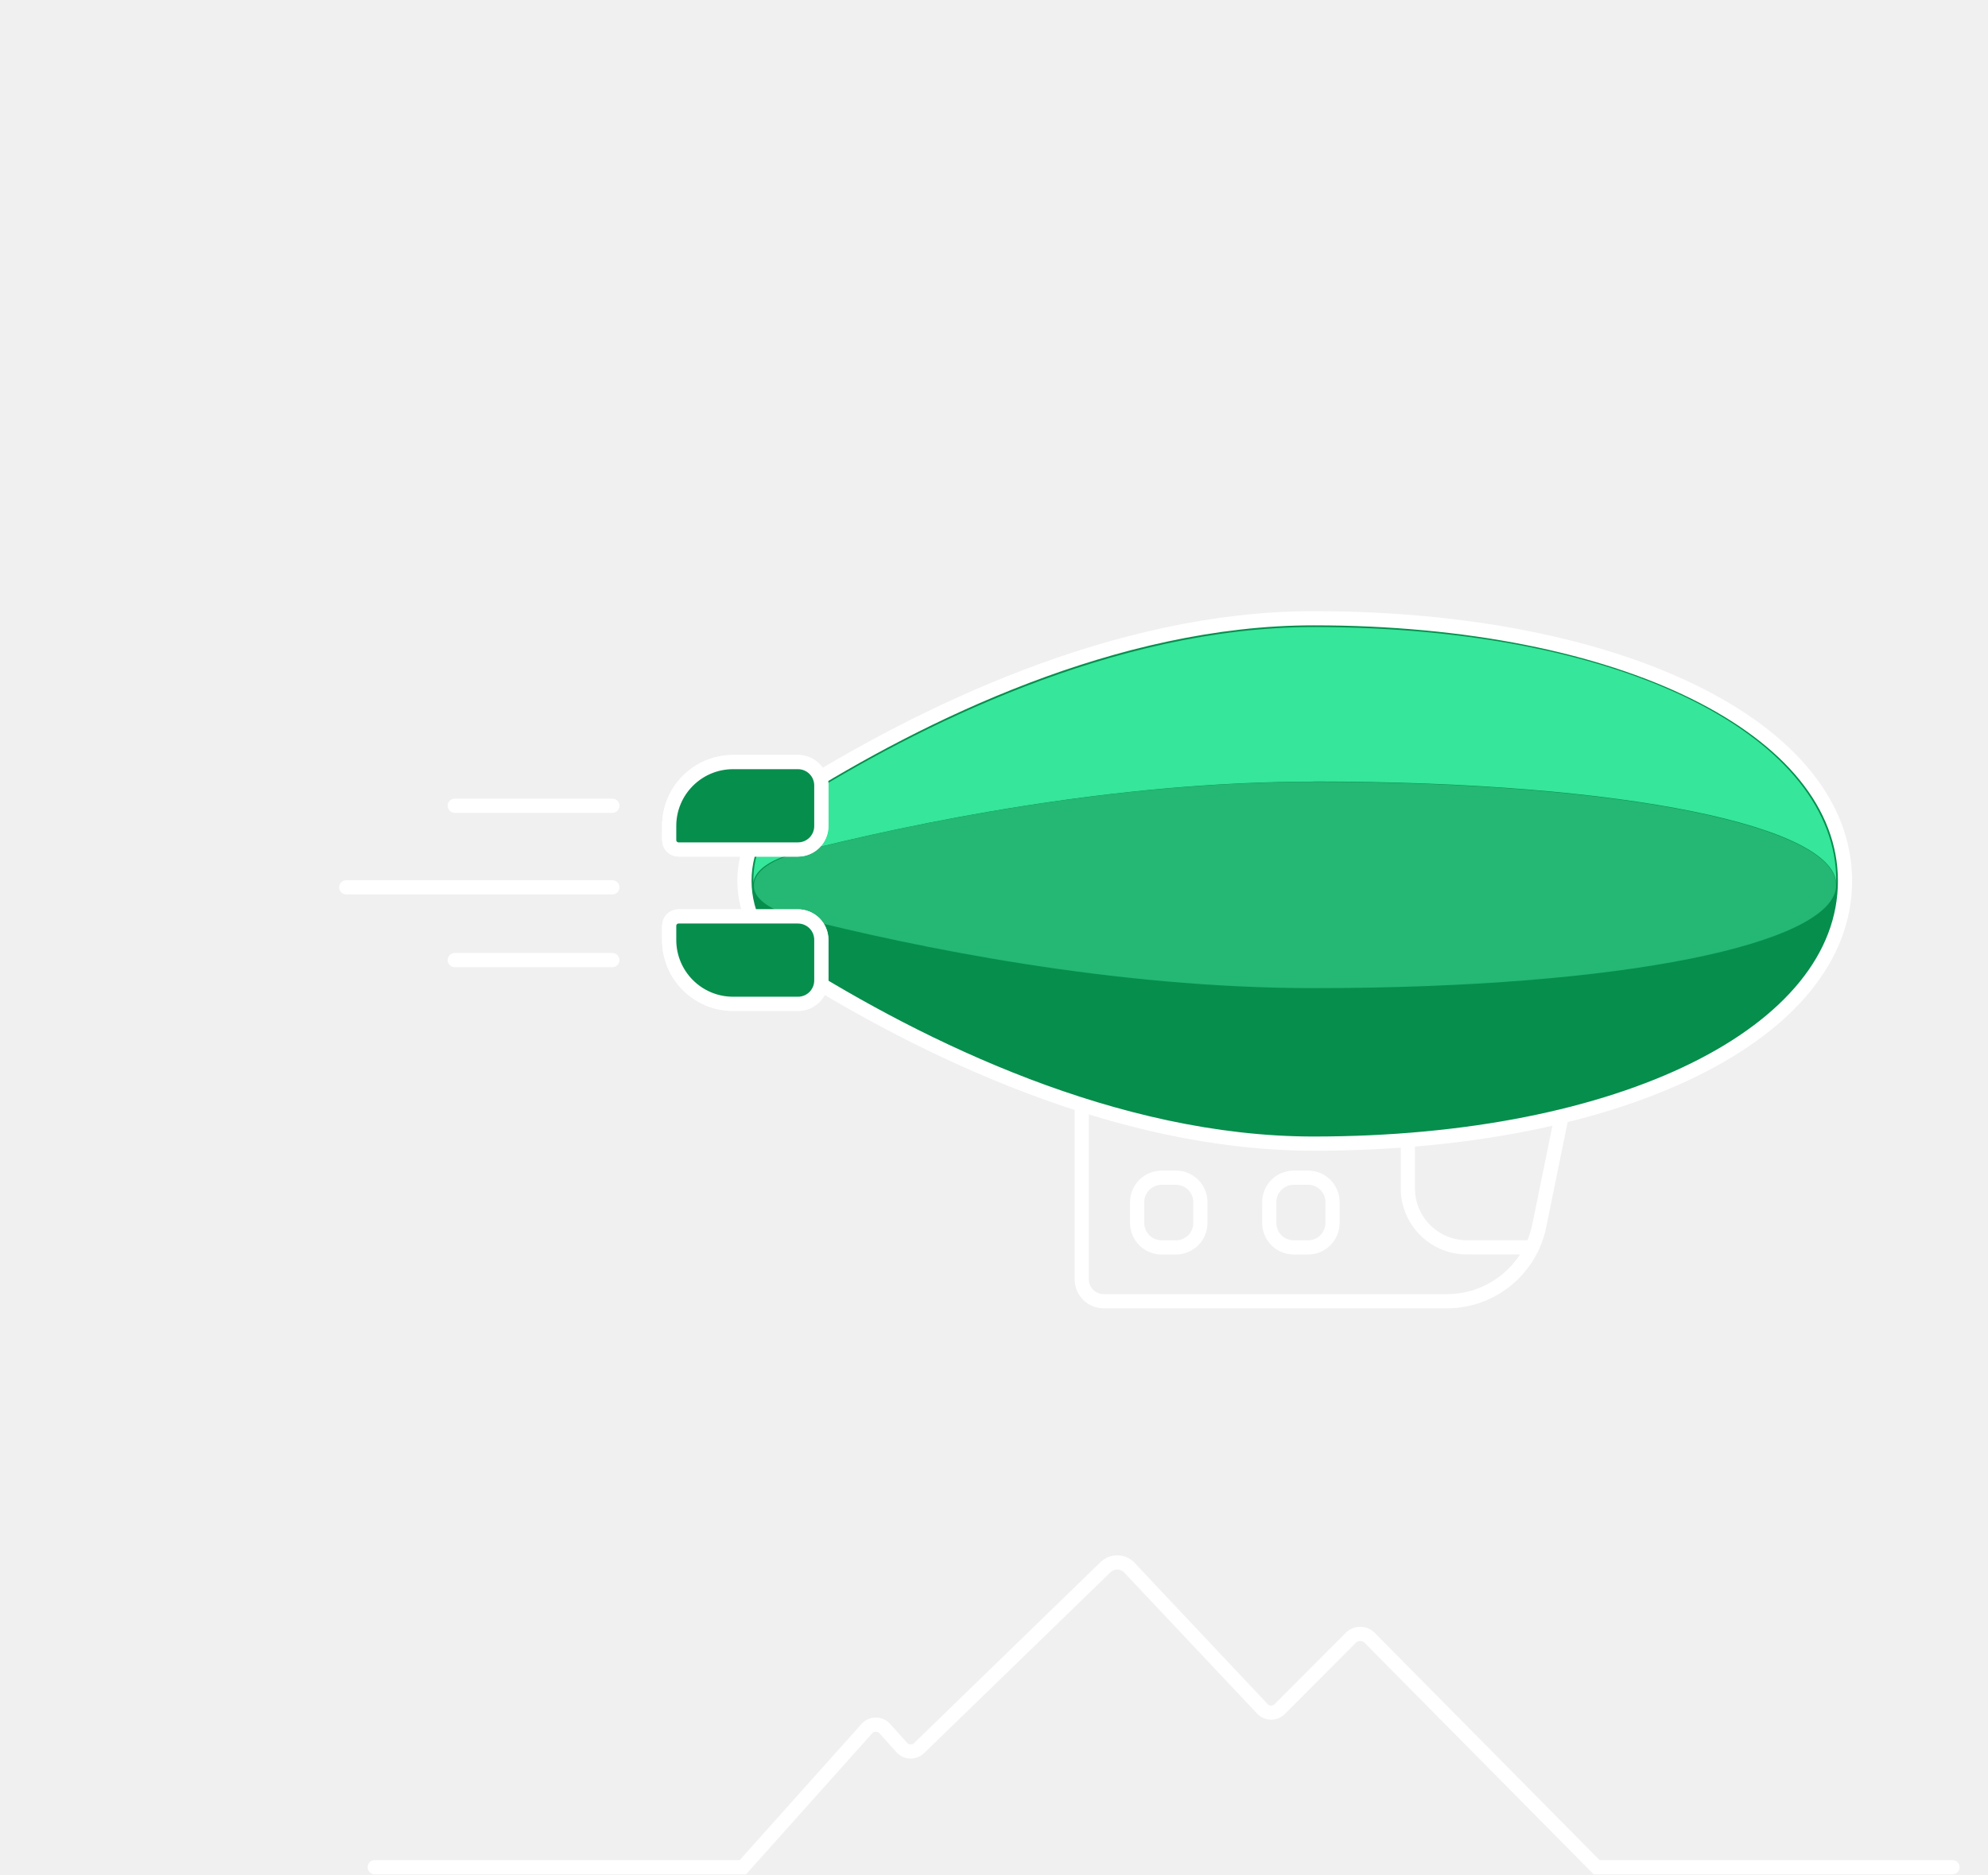
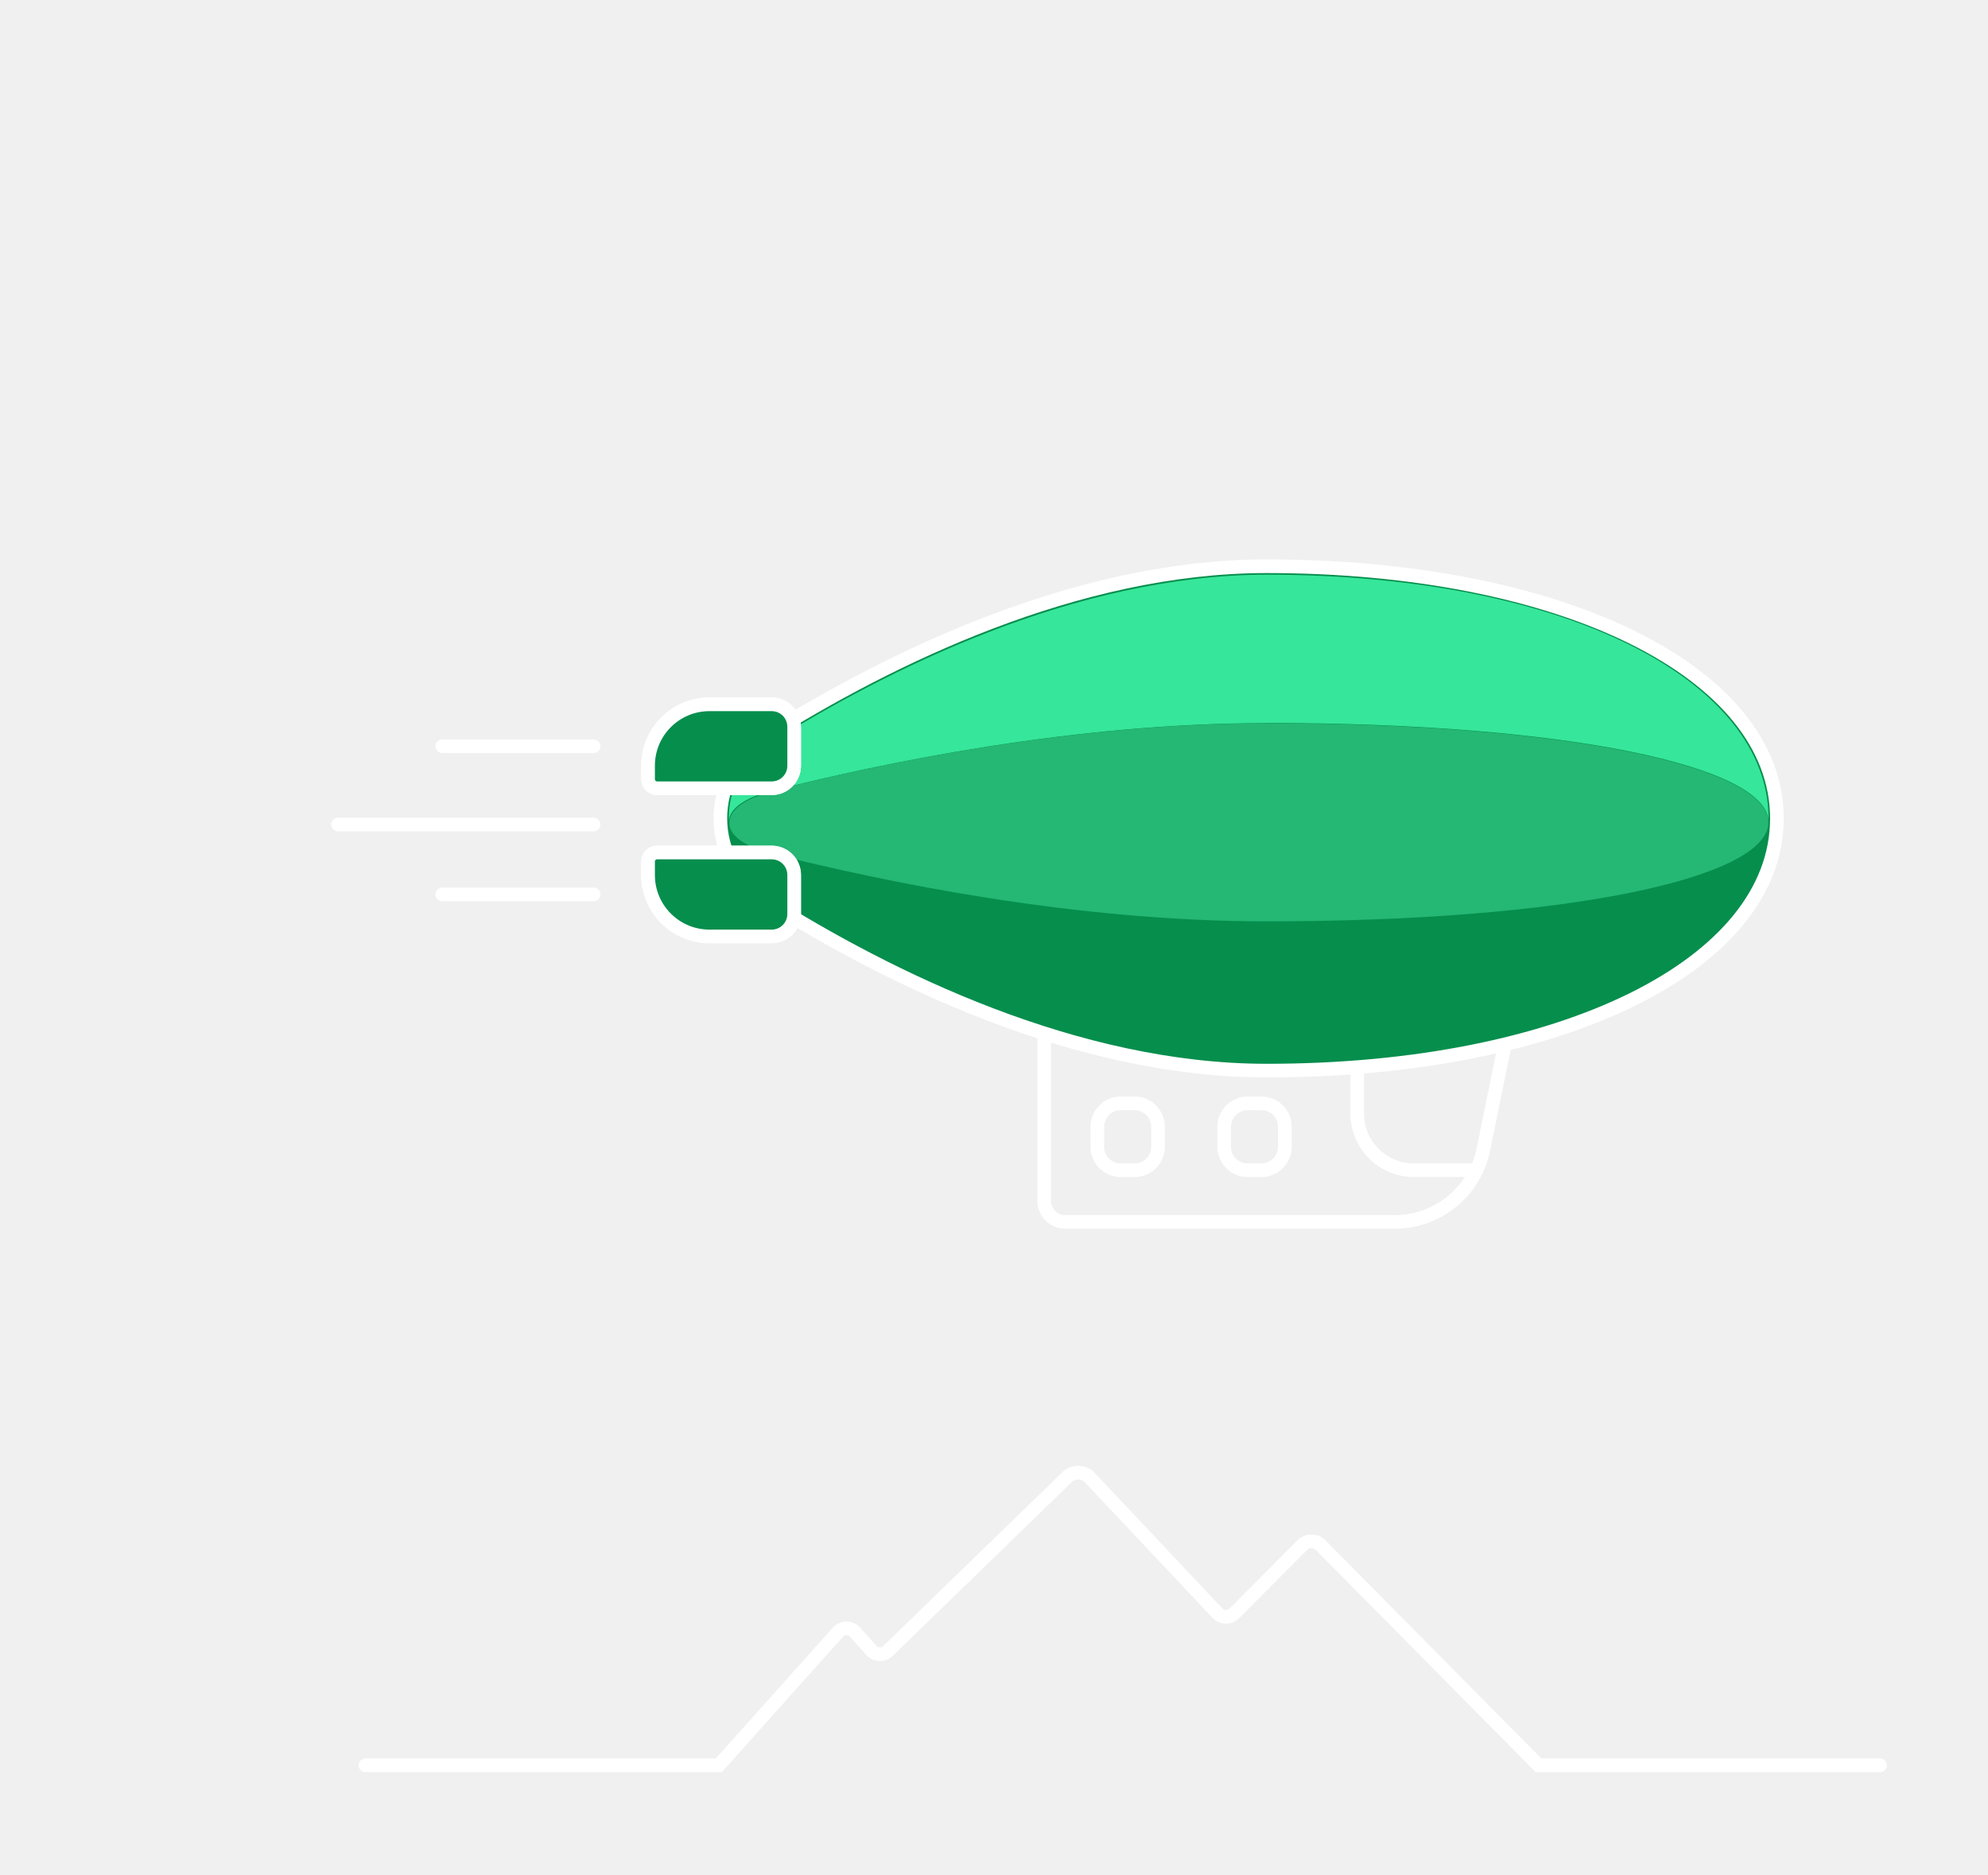
- <svg xmlns="http://www.w3.org/2000/svg" viewBox="20 73 280 250" width="350" height="330">
+ <svg xmlns="http://www.w3.org/2000/svg" viewBox="20 70 290 275" width="350" height="330">
  <g>
    <animate id="airship" attributeType="CSS" attributeName="opacity" dur="0.5s" begin="shipBody.begin+2.5s" from="1" to="0" fill="freeze" />
    <g>
      <animateTransform attributeName="transform" type="skewY" values="0; 1; 0; -1; 0" dur="3s" begin="shipBody.begin" calcMode="linear" repeatCount="indefinite" />
      <path d="M175.44,249.28h48.36a13.27,13.27,0,0,0,13-10.65l3.74-18.32H172.36v25.89A3.09,3.09,0,0,0,175.44,249.28Z" fill="none" stroke="#fff" stroke-linecap="round" stroke-linejoin="round" stroke-width="2" />
      <path d="M235.79,241.69h-9.22a8.31,8.31,0,0,1-8.28-8.31V220.31" fill="none" stroke="#fff" stroke-linecap="round" stroke-miterlimit="10" stroke-width="2" />
      <path d="M204.25,231.88h-2.05a3.45,3.45,0,0,0-3.43,3.45v2.92a3.45,3.45,0,0,0,3.43,3.45h2.05a3.45,3.45,0,0,0,3.43-3.45v-2.92A3.44,3.44,0,0,0,204.25,231.88Z" fill="none" stroke="#fff" stroke-linecap="round" stroke-linejoin="round" stroke-width="2" />
      <path d="M185.64,231.88h-2.05a3.45,3.45,0,0,0-3.43,3.45v2.92a3.45,3.45,0,0,0,3.43,3.45h2.05a3.45,3.45,0,0,0,3.43-3.45v-2.92A3.45,3.45,0,0,0,185.64,231.88Z" fill="none" stroke="#fff" stroke-linecap="round" stroke-linejoin="round" stroke-width="2" />
    </g>
    <g>
      <path d="M205,227.08c43.38,0,74.86-15.55,74.86-37s-31.48-37-74.86-37c-27.94,0-55.36,13.53-73.46,24.87a14.3,14.3,0,0,0,0,24.21c18.09,11.33,45.52,24.87,73.46,24.87" fill="#068e4d" />
      <path d="M205,227.08c43.38,0,74.86-15.55,74.86-37s-31.48-37-74.86-37c-27.94,0-55.36,13.53-73.46,24.87a14.3,14.3,0,0,0,0,24.21C149.63,213.54,177.06,227.08,205,227.08Z" fill="none" stroke="#fff" stroke-width="2" />
      <path d="M205,176.09c-28.23,0-56.07,5.76-72.81,10-3.95,1-6,2.66-6.08,4.34A12.93,12.93,0,0,1,132.18,179c16.74-10.5,44.58-24.68,72.81-24.68,44.81,0,73.64,16,73.64,35.75,0,0.12,0,.24,0,0.37-0.37-7.95-29.1-14.37-73.63-14.37" fill="#36e69a" />
      <path d="M132.18,195.12c16.74,4.27,44.58,10,72.81,10,44.14,0,72.75-6.32,73.6-14.18-0.86,19.34-29.45,34.86-73.6,34.86-28.23,0-56.07-14.19-72.81-24.68a12.88,12.88,0,0,1-6-10.18c0.26,1.61,2.26,3.18,6,4.14" fill="#068e4d" />
      <path d="M132.18,186.12c16.74-4.27,44.58-10,72.81-10,44.53,0,73.26,6.43,73.61,14.38,0,0.17,0,.34,0,0.51-0.85,7.86-29.45,14.17-73.6,14.17-28.23,0-56.07-5.76-72.81-10-3.79-1-5.79-2.53-6-4.13l0-.51c0.13-1.69,2.15-3.36,6.1-4.37" fill="#25b774">
        <animate id="shipBody" attributeName="d" values="M132.18,186.12C148.92,181.85,176.76,176.12,204.99,176.12C249.52,176.12,278.25,182.55,278.6,190.5C278.6,190.67,278.6,190.84,278.6,191.01C277.75,198.87,249.15,205.18,205,205.18C176.77,205.18,148.93,199.42,132.19,195.18C128.4,194.18,126.4,192.65,126.19,191.05L126.19,190.54C126.32,188.85,128.34,187.18,132.29,186.17; M132.18,183.45C148.92,179.135,176.76,173.343,204.99,173.343C249.52,173.343,278.25,179.842,278.6,187.877C278.6,188.049,278.6,188.221,278.6,188.393C277.75,196.337,249.15,202.715,205,202.715C176.77,202.715,148.93,196.893,132.19,192.607C128.4,191.597,126.4,190.05,126.19,188.433L126.19,187.918C126.32,186.21,128.34,184.522,132.29,183.501; M132.18,186.12C148.92,181.85,176.76,176.12,204.99,176.12C249.52,176.12,278.25,182.55,278.6,190.5C278.6,190.67,278.6,190.84,278.6,191.01C277.75,198.87,249.15,205.18,205,205.18C176.77,205.18,148.93,199.42,132.19,195.18C128.4,194.18,126.4,192.65,126.19,191.05L126.19,190.54C126.32,188.85,128.34,187.18,132.29,186.17; M132.18,186.605C148.92,182.068,176.76,175.979,204.99,175.979C249.52,175.979,278.25,182.811,278.6,191.259C278.6,191.439,278.6,191.62,278.6,191.8C277.75,200.152,249.15,206.857,205,206.857C176.77,206.857,148.93,200.736,132.19,196.231C128.4,195.169,126.4,193.543,126.19,191.843L126.19,191.301C126.32,189.505,128.34,187.731,132.29,186.658; M132.18,186.12C148.92,181.85,176.76,176.12,204.99,176.12C249.52,176.12,278.25,182.55,278.6,190.5C278.6,190.67,278.6,190.84,278.6,191.01C277.75,198.87,249.15,205.18,205,205.18C176.77,205.18,148.93,199.42,132.19,195.18C128.4,194.18,126.4,192.65,126.19,191.05L126.19,190.54C126.32,188.85,128.34,187.18,132.29,186.17" dur="3s" calcMode="linear" repeatCount="indefinite" />
      </path>
    </g>
    <g id="shipTail">
      <g id="frontTail">
        <animateTransform attributeName="transform" type="translate" values="0 0; 0 1; 0 0; 0 -1; 0 0" dur="3s" begin="shipBody.begin" calcMode="linear" repeatCount="indefinite" />
        <path d="M123.23,173.34h9.16a3.29,3.29,0,0,1,3.29,3.3v5.71a3.29,3.29,0,0,1-3.29,3.3H115.57a1.32,1.32,0,0,1-1.32-1.32v-2a9,9,0,0,1,9-9" fill="#068e4d" />
        <path d="M123.23,173.34h9.16a3.29,3.29,0,0,1,3.29,3.3v5.71a3.29,3.29,0,0,1-3.29,3.3H115.57a1.32,1.32,0,0,1-1.32-1.32v-2A9,9,0,0,1,123.23,173.34Z" fill="none" stroke="#fff" stroke-linecap="round" stroke-linejoin="round" stroke-width="2" />
        <path d="M123.23,207.39h9.16a3.29,3.29,0,0,0,3.29-3.3v-5.71a3.29,3.29,0,0,0-3.29-3.3H115.57a1.32,1.32,0,0,0-1.32,1.32v2a9,9,0,0,0,9,9" fill="#068e4d" />
        <path d="M123.23,207.39h9.16a3.29,3.29,0,0,0,3.29-3.3v-5.71a3.29,3.29,0,0,0-3.29-3.3H115.57a1.32,1.32,0,0,0-1.32,1.32v2A9,9,0,0,0,123.23,207.39Z" fill="none" stroke="#fff" stroke-linecap="round" stroke-linejoin="round" stroke-width="2" />
      </g>
      <g id="backTail">
        <animateTransform attributeName="transform" type="translate" values="0 0; 0 -3; 0 0; 0 3; 0 0" dur="3s" begin="shipBody.begin" calcMode="linear" repeatCount="indefinite" />
        <path d="M123.23,173.34h9.16a3.29,3.29,0,0,1,3.29,3.3v5.71a3.29,3.29,0,0,1-3.29,3.3H115.57a1.32,1.32,0,0,1-1.32-1.32v-2a9,9,0,0,1,9-9" fill="#068e4d" />
        <path d="M123.23,173.34h9.16a3.29,3.29,0,0,1,3.29,3.3v5.71a3.29,3.29,0,0,1-3.29,3.3H115.57a1.32,1.32,0,0,1-1.32-1.32v-2A9,9,0,0,1,123.23,173.34Z" fill="none" stroke="#fff" stroke-linecap="round" stroke-linejoin="round" stroke-width="2" />
        <path d="M123.23,207.39h9.16a3.29,3.29,0,0,0,3.29-3.3v-5.71a3.29,3.29,0,0,0-3.29-3.3H115.57a1.32,1.32,0,0,0-1.32,1.32v2a9,9,0,0,0,9,9" fill="#068e4d" />
        <path d="M123.23,207.39h9.16a3.29,3.29,0,0,0,3.29-3.3v-5.71a3.29,3.29,0,0,0-3.29-3.3H115.57a1.32,1.32,0,0,0-1.32,1.32v2A9,9,0,0,0,123.23,207.39Z" fill="none" stroke="#fff" stroke-linecap="round" stroke-linejoin="round" stroke-width="2" />
      </g>
    </g>
    <g id="firstCloud" opacity="0">
      <animate attributeType="CSS" attributeName="opacity" dur="0.5s" begin="shipBody.begin" from="0" to="1" fill="freeze" />
      <animate attributeType="CSS" attributeName="opacity" dur="0.5s" begin="shipBody.begin+1.5s" from="1" to="0" fill="freeze" />
      <line x1="68.95" y1="107.8" x2="131.86" y2="107.8" fill="none" stroke="#fff" stroke-linecap="round" stroke-miterlimit="10" stroke-width="2">
        <animateTransform attributeName="transform" type="translate" from="320" to="20" dur="2s" begin="shipBody.begin" fill="freeze" />
      </line>
      <path d="M41.77,97.54H77.06a12.4,12.4,0,1,1,24.8,0h17.93" fill="none" stroke="#fff" stroke-linecap="round" stroke-miterlimit="10" stroke-width="2">
        <animateTransform attributeName="transform" type="translate" from="320" to="0" dur="2s" begin="shipBody.begin" fill="freeze" />
      </path>
    </g>
    <g id="secondCloud" opacity="0">
      <animate attributeType="CSS" attributeName="opacity" begin="shipBody.begin+1.5s" dur="0.5s" from="0" to="1" fill="freeze" />
      <animate attributeType="CSS" attributeName="opacity" dur="0.5s" begin="shipBody.begin+2.5s" from="1" to="0" fill="freeze" />
      <line x1="258.96" y1="93.19" x2="298.74" y2="93.19" fill="none" stroke="#fff" stroke-linecap="round" stroke-miterlimit="10" stroke-width="2">
        <animateTransform attributeName="transform" type="translate" from="30" to="-200" dur="2s" begin="shipBody.begin+1.5s" />
      </line>
      <g>
        <animateTransform attributeName="transform" type="translate" from="30" to="-220" begin="shipBody.begin+1.5s" dur="2s" />
        <path d="M278.75,82.91H251.39a12.4,12.4,0,1,0-24.8,0H208.65" fill="none" stroke="#fff" stroke-linecap="round" stroke-miterlimit="10" stroke-width="2" />
        <line x1="287.01" y1="82.91" x2="309.21" y2="82.91" fill="none" stroke="#fff" stroke-linecap="round" stroke-miterlimit="10" stroke-width="2" />
      </g>
    </g>
    <g id="shipFire">
      <line x1="106.25" y1="179.49" x2="84.05" y2="179.49" fill="none" stroke="#fff" stroke-linecap="round" stroke-miterlimit="10" stroke-width="2">
        <animate attributeType="XML" attributeName="x2" values="84.05; 92.05" dur="0.2s" repeatCount="indefinite" />
      </line>
      <line x1="106.25" y1="201.23" x2="84.05" y2="201.23" fill="none" stroke="#fff" stroke-linecap="round" stroke-miterlimit="10" stroke-width="2">
        <animate attributeType="XML" attributeName="x2" values="84.05; 92.05" dur="0.2s" repeatCount="indefinite" />
      </line>
      <line x1="106.25" y1="190.98" x2="68.77" y2="190.98" fill="none" stroke="#fff" stroke-linecap="round" stroke-miterlimit="10" stroke-width="2">
        <animate attributeType="XML" attributeName="x2" values="68.77; 74.05" dur="0.2s" repeatCount="indefinite" />
      </line>
    </g>
    <g id="mountains">
      <path d="M295,329H244.88L212.8,296.58a1.89,1.89,0,0,0-2.44,0l-10.2,10.23a1.72,1.72,0,0,1-2.25,0l-19-20.17a2.4,2.4,0,0,0-3.1,0l-26.42,25.64a1.71,1.71,0,0,1-2.25,0l-2.63-2.92a1.71,1.71,0,0,0-2.31,0L124.63,329H72.78" fill="none" stroke="#fff" stroke-linecap="round" stroke-miterlimit="10" stroke-width="2">
        <animate attributeName="d" from="M295,329H244.88L212.8,296.58a1.89,1.89,0,0,0-2.44,0l-10.2,10.23a1.72,1.72,0,0,1-2.25,0l-19-20.17a2.4,2.4,0,0,0-3.1,0l-26.42,25.64a1.71,1.71,0,0,1-2.25,0l-2.63-2.92a1.71,1.71,0,0,0-2.31,0L124.63,329H72.78" to="M289.94,328.963L244.88,328.963L212.8,327.941C212.096,327.922,211.064,327.922,210.36,327.941L200.16,328.275C199.514,328.294,198.556,328.294,197.91,328.275L178.91,327.617C178.015,327.592,176.705,327.592,175.81,327.617L149.39,328.454C148.746,328.472,147.784,328.472,147.14,328.454L144.51,328.359C143.856,328.339,142.854,328.339,142.2,328.359L124.63,329L80.78,329" dur="1.5s" begin="shipBody.begin+2s" calcMode="linear" fill="freeze" />
      </path>
    </g>
  </g>
  <g opacity="0">
    <animate id="showWindow" attributeType="CSS" attributeName="opacity" dur="0.5s" begin="airship.end-0.5s" from="0" to="1" fill="freeze" />
    <path d="M204.25,231.88h-2.05a3.45,3.45,0,0,0-3.43,3.45v2.92a3.45,3.45,0,0,0,3.43,3.45h2.05a3.45,3.45,0,0,0,3.43-3.45v-2.92A3.44,3.44,0,0,0,204.25,231.88Z" fill="none" stroke="#fff" stroke-linecap="round" stroke-linejoin="round" stroke-width="2">
      <animate attributeType="CSS" attributeName="opacity" dur="0.5s" begin="airship.end-0.5s" from="0" to="1" fill="freeze" />
      <animate attributeName="d" from="M204.25,231.88h-2.05a3.45,3.45,0,0,0-3.43,3.45v2.92a3.45,3.45,0,0,0,3.43,3.45h2.05a3.45,3.45,0,0,0,3.43-3.45v-2.92A3.44,3.44,0,0,0,204.25,231.88Z" to="M275,225.43H257.87a17.6,17.6,0,0,1-17.52-17.58V170a17.6,17.6,0,0,1,17.52-17.58H275A17.6,17.6,0,0,1,292.51,170v37.83A17.61,17.61,0,0,1,275,225.43Z" dur="0.5s" begin="airship.end-0.5s" fill="freeze" />
    </path>
  </g>
  <g id="cloudsInWindow" opacity="0">
    <animate attributeType="CSS" attributeName="opacity" dur="0.5s" begin="showWindow.begin+0.5s" from="0" to="1" fill="freeze" />
    <defs>
      <clipPath id="window">
        <path d="M275,225.43H257.87a17.6,17.6,0,0,1-17.52-17.58V170a17.6,17.6,0,0,1,17.52-17.58H275A17.6,17.6,0,0,1,292.51,170v37.83A17.61,17.61,0,0,1,275,225.43Z" />
      </clipPath>
    </defs>
    <g clip-path="url(#window)">
      <g transform="scale(0.3) translate(220 180)">
        <animateTransform attributeName="transform" type="translate" begin="showWindow.begin" from="220 170" to="-150 170" dur="3.5s" repeatCount="indefinite" />
        <line x1="28.18" y1="38.34" x2="91.09" y2="38.34" fill="none" stroke="#fff" stroke-linecap="round" stroke-miterlimit="10" stroke-width="2" />
        <path d="M41.77,97.54H77.06a12.4,12.4,0,1,1,24.8,0h17.93" transform="translate(-40.77 -69.46)" fill="none" stroke="#fff" stroke-linecap="round" stroke-miterlimit="10" stroke-width="2" />
        <line x1="218.19" y1="23.72" x2="257.97" y2="23.72" fill="none" stroke="#fff" stroke-linecap="round" stroke-miterlimit="10" stroke-width="2" />
        <path d="M278.75,82.91H251.39a12.4,12.4,0,1,0-24.8,0H208.65" transform="translate(-40.77 -69.46)" fill="none" stroke="#fff" stroke-linecap="round" stroke-miterlimit="10" stroke-width="2" />
        <line x1="246.24" y1="13.45" x2="268.43" y2="13.45" fill="none" stroke="#fff" stroke-linecap="round" stroke-miterlimit="10" stroke-width="2" />
      </g>
    </g>
  </g>
  <g id="ski" opacity="0">
    <animate attributeType="CSS" attributeName="opacity" dur="2s" begin="showWindow.end" from="0" to="1" fill="freeze" />
    <animateTransform attributeName="transform" type="translate" from="-240" to="0" begin="showWindow.end" dur="0.5s" fill="freeze" />
    <path d="M91.14,327.79a2.2,2.2,0,0,1-2-2.36l13.66-193.17c1.1-15.49-4.8-21.92-8.75-24.47a1.35,1.35,0,0,1,.53-2.45C103,104,122.18,104,120,134.19L106.43,326.67a2.2,2.2,0,0,1-2.35,2Z" fill="#fff" />
    <path d="M124.5,328.17a2.2,2.2,0,0,1-2.17-2.23l2.24-193.63c0.19-15.53-6.07-21.61-10.16-23.91a1.35,1.35,0,0,1,.39-2.47c8.36-1.9,27.49-3,27.15,27.28l-2.25,192.93a2.2,2.2,0,0,1-2.22,2.18Z" fill="#fff" />
  </g>
  <g id="chair" opacity="0">
    <animate attributeType="CSS" attributeName="opacity" dur="2s" begin="showWindow.end - 0.02s" from="0" to="1" fill="freeze" />
    <animateTransform attributeName="transform" type="translate" from="-250" to="0" begin="showWindow.end - 0.02s" dur="0.5s" fill="freeze" />
    <path d="M257.5,259.82H196.76V245.63h55.09a9.92,9.92,0,0,1,9.9,9.93,4.26,4.26,0,0,1-4.25,4.25" fill="#a67ee5" />
    <path d="M257.5,259.82H196.76V245.63h55.09a9.92,9.92,0,0,1,9.9,9.93A4.26,4.26,0,0,1,257.5,259.82Z" fill="none" stroke="#fff" stroke-miterlimit="10" stroke-width="2" />
    <polygon points="185.47 328.31 171.5 328.31 165.19 286.72 179.16 286.72 185.47 328.31" fill="#a67ee5" />
    <polygon points="185.47 328.31 171.5 328.31 165.19 286.72 179.16 286.72 185.47 328.31" fill="none" stroke="#fff" stroke-miterlimit="10" stroke-width="2" />
    <polygon points="235.03 328.31 221.06 328.31 214.76 286.72 228.72 286.72 235.03 328.31" fill="#a67ee5" />
    <polygon points="235.03 328.31 221.06 328.31 214.76 286.72 228.72 286.72 235.03 328.31" fill="none" stroke="#fff" stroke-miterlimit="10" stroke-width="2" />
    <path d="M281.33,272.45H225.44a5.59,5.59,0,0,1-5.53-4.77l-10.86-72.24a17.71,17.71,0,0,0-12.49-31.31H141.48L141.16,267l15.77,23.35,47.19,8.39a12.3,12.3,0,0,0,4.22.75h73a13.53,13.53,0,0,0,0-27.06" fill="#a67ee5" />
    <path d="M281.33,272.45H225.44a5.59,5.59,0,0,1-5.53-4.77l-10.86-72.24a17.71,17.71,0,0,0-12.49-31.31H141.48L141.16,267l15.77,23.35,47.19,8.39a12.3,12.3,0,0,0,4.22.75h73A13.53,13.53,0,0,0,281.33,272.45Z" fill="none" stroke="#fff" stroke-miterlimit="10" stroke-width="2" />
    <path d="M162.42,267.69l-10.86-72.24a17.71,17.71,0,1,0-29-13.61,18,18,0,0,0,.79,5.25L138.65,289a12.36,12.36,0,0,0,12.21,10.54h73a13.53,13.53,0,0,0,0-27.05H167.95a5.62,5.62,0,0,1-5.53-4.78" fill="#a67ee5" />
    <path d="M162.42,267.69l-10.86-72.24a17.71,17.71,0,1,0-29-13.61,18,18,0,0,0,.79,5.25L138.65,289a12.36,12.36,0,0,0,12.21,10.54h73a13.53,13.53,0,0,0,0-27.05H167.95A5.62,5.62,0,0,1,162.42,267.69Z" fill="none" stroke="#fff" stroke-miterlimit="10" stroke-width="2" />
    <path d="M206.26,259.82h-72l-2.13-14.19H200.6a9.92,9.92,0,0,1,9.9,9.93,4.26,4.26,0,0,1-4.25,4.25" fill="#a67ee5" />
    <path d="M206.26,259.82h-72l-2.13-14.19H200.6a9.92,9.92,0,0,1,9.9,9.93A4.26,4.26,0,0,1,206.26,259.82Z" fill="none" stroke="#fff" stroke-miterlimit="10" stroke-width="2" />
    <line x1="151.57" y1="195.44" x2="209.05" y2="195.44" fill="none" stroke="#fff" stroke-linecap="round" stroke-miterlimit="10" stroke-width="2" />
    <g>
      <line x1="72.03" y1="329" x2="295.52" y2="329" fill="none" stroke="#fff" stroke-linecap="round" stroke-miterlimit="10" stroke-width="2" />
    </g>
  </g>
  <g id="leaf" opacity="0">
    <animate attributeType="CSS" attributeName="opacity" dur="2s" begin="showWindow.end+0.1s" from="0" to="1" fill="freeze" />
    <animateTransform attributeName="transform" type="translate" from="-240" to="0" begin="showWindow.end+0.1s" dur="0.5s" fill="freeze" />
    <animateTransform attributeType="XML" attributeName="transform" type="rotate" values="0 110 393; 3 110 393; 0 110 393" dur="3.5s" begin="showWindow.end+0.5s" repeatCount="indefinite" />
    <path d="M79.18,194A131,131,0,0,1,94.77,220.9a255,255,0,0,1-20.08-23.55,259,259,0,0,1-17.07-25.88A131.72,131.72,0,0,1,79.18,194" fill="#36e69a" />
    <path d="M80.94,214.39a127.19,127.19,0,0,1,22.8,20.49A242.09,242.09,0,0,1,77.9,219.17a235.86,235.86,0,0,1-23.42-18.7,119.82,119.82,0,0,1,26.46,13.92" fill="#36e69a" />
    <path d="M93.66,205.48a258.38,258.38,0,0,0,10.08,29.39,125.63,125.63,0,0,0-4.5-30.52,135.9,135.9,0,0,0-12.06-29.44,260.33,260.33,0,0,0,6.47,30.57" fill="#36e69a" />
    <path d="M107.32,213.52a250.14,250.14,0,0,0,2.06,30.67,119.93,119.93,0,0,0,3.76-30.05,131.24,131.24,0,0,0-4-31.36,238.1,238.1,0,0,0-1.87,30.74" fill="#25b774" />
    <path d="M83.08,229.56a121.93,121.93,0,0,1,26.29,14.64A225.91,225.91,0,0,1,81.21,235a228.11,228.11,0,0,1-26.37-12.69,113.61,113.61,0,0,1,28.25,7.29" fill="#25b774" />
    <path d="M88.06,243.83A118.11,118.11,0,0,1,115.62,255a211,211,0,0,1-28.78-5.6,220.87,220.87,0,0,1-27.42-9.33,114,114,0,0,1,28.65,3.73" fill="#25b774" />
    <path d="M118.71,224.79a238,238,0,0,0-3.1,30.25,117.11,117.11,0,0,0,8.82-28.54,127.44,127.44,0,0,0,1.42-31.19,213.92,213.92,0,0,0-7.15,29.48" fill="#25b774" />
    <path d="M98.86,262a118.24,118.24,0,0,1,27.07,12.34,212.3,212.3,0,0,1-28.53-6.79,220.78,220.78,0,0,1-27-10.45A114.06,114.06,0,0,1,98.86,262" fill="#068e4d" />
    <path d="M130.27,244.29a236.56,236.56,0,0,0-4.34,30.1,116.94,116.94,0,0,0,10-28.16,127.42,127.42,0,0,0,2.71-31.1,214.43,214.43,0,0,0-8.36,29.16" fill="#068e4d" />
    <path d="M108.9,280.69a118.21,118.21,0,0,1,26.54,13.47,213.62,213.62,0,0,1-28.23-8,221.65,221.65,0,0,1-26.55-11.57,113.82,113.82,0,0,1,28.24,6.08" fill="#068e4d" />
    <path d="M141,264.26a236.09,236.09,0,0,0-5.58,29.9,117.46,117.46,0,0,0,11.15-27.73,127.2,127.2,0,0,0,4-31A214.24,214.24,0,0,0,141,264.26" fill="#068e4d" />
    <path d="M92.62,217.67A529.26,529.26,0,0,1,149.48,328" fill="none" stroke="#36e69a" stroke-linecap="round" stroke-linejoin="round" stroke-width="2" />
  </g>
</svg>
